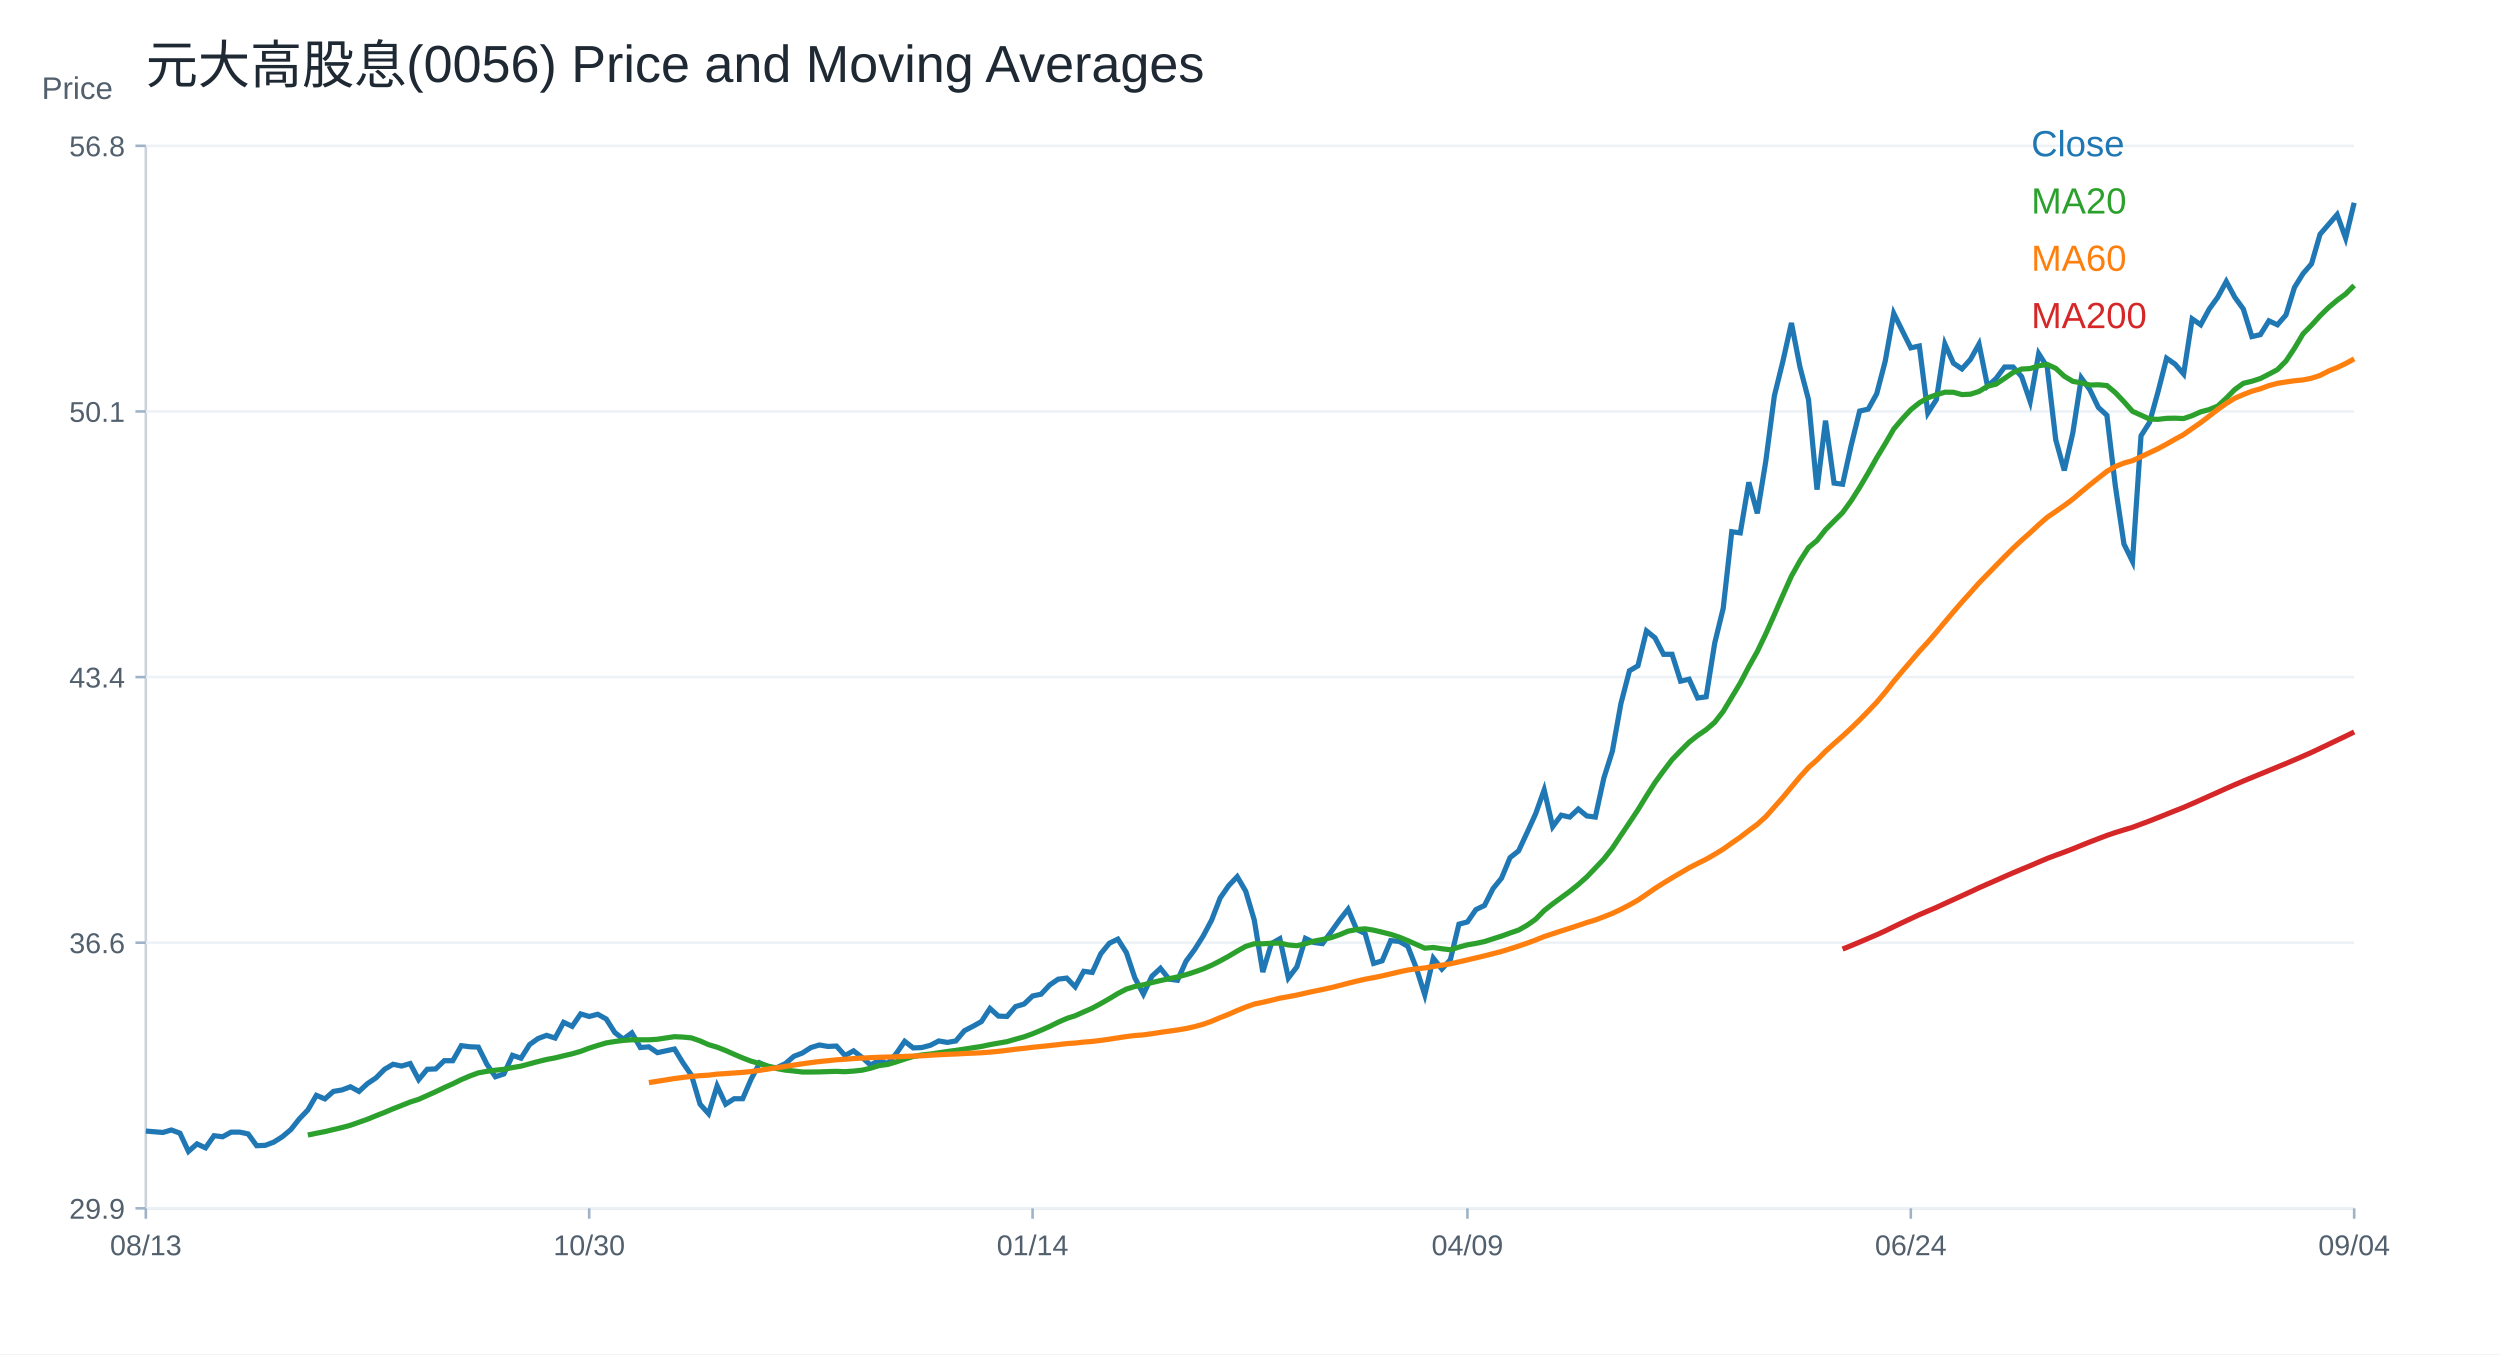
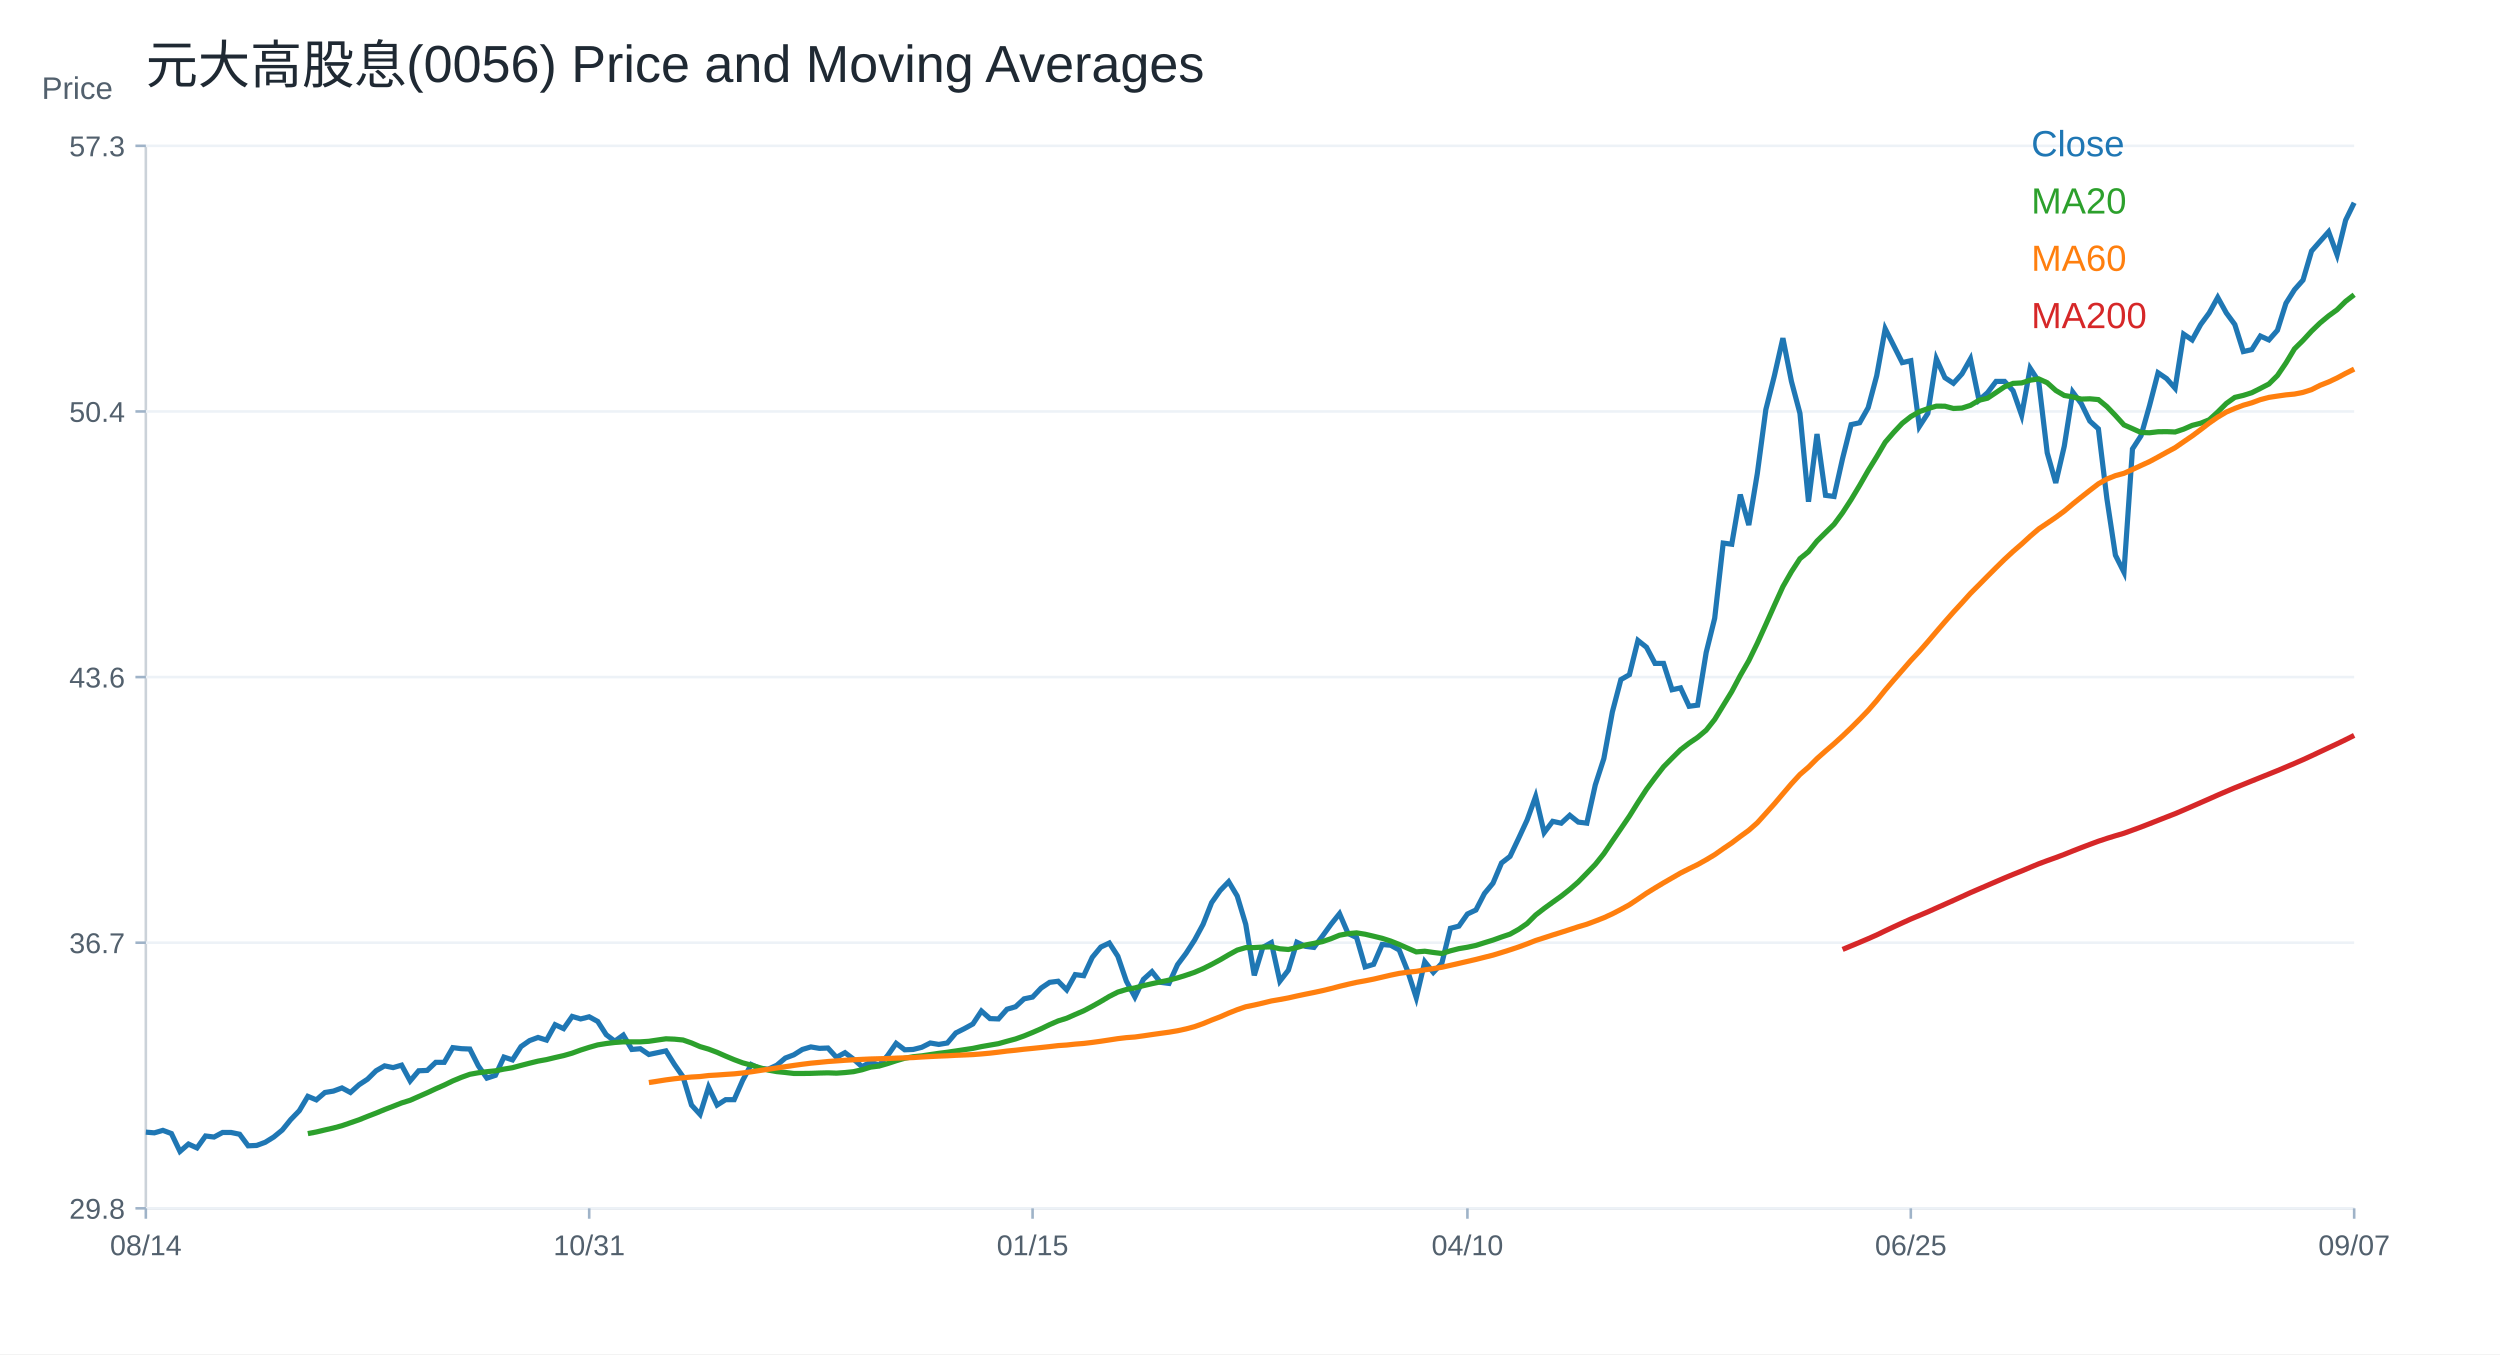
<svg xmlns="http://www.w3.org/2000/svg" width="960" height="520" viewBox="0 0 960 520">
  <rect width="100%" height="100%" fill="white" />
  <text x="56.00" y="32.00" font-size="20" font-family="Arial" fill="#1f2933" text-anchor="start">元大高股息(0056) Price and Moving Averages</text>
  <line x1="56" y1="464" x2="904" y2="464" stroke="#cbd2d9" />
  <line x1="56" y1="56" x2="56" y2="464" stroke="#cbd2d9" />
  <text x="16.00" y="38.00" font-size="12" font-family="Arial" fill="#52606d" text-anchor="start">Price</text>
  <line x1="56" y1="464.00" x2="904" y2="464.00" stroke="#edf2f7" />
  <line x1="52" y1="464.00" x2="56" y2="464.00" stroke="#9fb3c8" />
-   <text x="48.00" y="468.00" font-size="11" font-family="Arial" fill="#52606d" text-anchor="end">29.9</text>
+   <text x="48.00" y="468.00" font-size="11" font-family="Arial" fill="#52606d" text-anchor="end">29.8</text>
  <line x1="56" y1="362.00" x2="904" y2="362.00" stroke="#edf2f7" />
  <line x1="52" y1="362.00" x2="56" y2="362.00" stroke="#9fb3c8" />
-   <text x="48.00" y="366.00" font-size="11" font-family="Arial" fill="#52606d" text-anchor="end">36.6</text>
+   <text x="48.00" y="366.00" font-size="11" font-family="Arial" fill="#52606d" text-anchor="end">36.7</text>
  <line x1="56" y1="260.00" x2="904" y2="260.00" stroke="#edf2f7" />
  <line x1="52" y1="260.00" x2="56" y2="260.00" stroke="#9fb3c8" />
-   <text x="48.00" y="264.00" font-size="11" font-family="Arial" fill="#52606d" text-anchor="end">43.4</text>
+   <text x="48.00" y="264.00" font-size="11" font-family="Arial" fill="#52606d" text-anchor="end">43.6</text>
  <line x1="56" y1="158.00" x2="904" y2="158.00" stroke="#edf2f7" />
  <line x1="52" y1="158.00" x2="56" y2="158.00" stroke="#9fb3c8" />
-   <text x="48.00" y="162.00" font-size="11" font-family="Arial" fill="#52606d" text-anchor="end">50.1</text>
+   <text x="48.00" y="162.00" font-size="11" font-family="Arial" fill="#52606d" text-anchor="end">50.4</text>
  <line x1="56" y1="56.00" x2="904" y2="56.00" stroke="#edf2f7" />
  <line x1="52" y1="56.00" x2="56" y2="56.00" stroke="#9fb3c8" />
-   <text x="48.00" y="60.00" font-size="11" font-family="Arial" fill="#52606d" text-anchor="end">56.8</text>
+   <text x="48.00" y="60.00" font-size="11" font-family="Arial" fill="#52606d" text-anchor="end">57.3</text>
  <line x1="56.00" y1="464" x2="56.00" y2="468" stroke="#9fb3c8" />
-   <text x="56.00" y="482.00" font-size="11" font-family="Arial" fill="#52606d" text-anchor="middle">08/13</text>
+   <text x="56.00" y="482.00" font-size="11" font-family="Arial" fill="#52606d" text-anchor="middle">08/14</text>
  <line x1="226.25" y1="464" x2="226.25" y2="468" stroke="#9fb3c8" />
-   <text x="226.25" y="482.00" font-size="11" font-family="Arial" fill="#52606d" text-anchor="middle">10/30</text>
+   <text x="226.25" y="482.00" font-size="11" font-family="Arial" fill="#52606d" text-anchor="middle">10/31</text>
  <line x1="396.51" y1="464" x2="396.51" y2="468" stroke="#9fb3c8" />
-   <text x="396.51" y="482.00" font-size="11" font-family="Arial" fill="#52606d" text-anchor="middle">01/14</text>
+   <text x="396.51" y="482.00" font-size="11" font-family="Arial" fill="#52606d" text-anchor="middle">01/15</text>
  <line x1="563.49" y1="464" x2="563.49" y2="468" stroke="#9fb3c8" />
-   <text x="563.49" y="482.00" font-size="11" font-family="Arial" fill="#52606d" text-anchor="middle">04/09</text>
+   <text x="563.49" y="482.00" font-size="11" font-family="Arial" fill="#52606d" text-anchor="middle">04/10</text>
  <line x1="733.75" y1="464" x2="733.75" y2="468" stroke="#9fb3c8" />
-   <text x="733.75" y="482.00" font-size="11" font-family="Arial" fill="#52606d" text-anchor="middle">06/24</text>
+   <text x="733.75" y="482.00" font-size="11" font-family="Arial" fill="#52606d" text-anchor="middle">06/25</text>
  <line x1="904.00" y1="464" x2="904.00" y2="468" stroke="#9fb3c8" />
-   <text x="904.00" y="482.00" font-size="11" font-family="Arial" fill="#52606d" text-anchor="middle">09/04</text>
-   <polyline fill="none" stroke="#1f77b4" stroke-width="2" points="56.00,434.33 59.27,434.60 62.55,434.87 65.82,433.91 69.10,435.15 72.37,442.14 75.64,439.26 78.92,440.77 82.19,436.11 85.47,436.52 88.74,434.74 92.02,434.74 95.29,435.42 98.56,439.95 101.84,439.81 105.11,438.58 108.39,436.52 111.66,433.78 114.93,429.66 118.21,426.23 121.48,420.61 124.76,421.98 128.03,419.10 131.31,418.55 134.58,417.32 137.85,419.10 141.13,416.08 144.40,413.89 147.68,410.60 150.95,408.68 154.22,409.36 157.50,408.40 160.77,414.57 164.05,410.60 167.32,410.46 170.59,407.31 173.87,407.31 177.14,401.54 180.42,401.96 183.69,402.09 186.97,408.68 190.24,413.48 193.51,412.38 196.79,405.25 200.06,406.35 203.34,401.13 206.61,398.80 209.88,397.57 213.16,398.61 216.43,392.57 219.71,394.11 222.98,389.34 226.25,390.32 229.53,389.48 232.80,391.31 236.08,396.50 239.35,399.03 242.63,396.64 245.90,402.26 249.17,401.98 252.45,404.22 255.72,403.52 259.00,402.82 262.27,408.15 265.54,412.92 268.82,424.01 272.09,427.66 275.37,417.00 278.64,424.01 281.92,421.91 285.19,421.91 288.46,414.33 291.74,408.15 295.01,409.70 298.29,409.98 301.56,408.43 304.83,405.63 308.11,404.36 311.38,402.26 314.66,401.27 317.93,401.83 321.20,401.69 324.48,405.34 327.75,403.52 331.03,406.05 334.30,408.99 337.58,407.17 340.85,408.43 344.12,404.64 347.40,399.87 350.67,402.40 353.95,402.26 357.22,401.41 360.49,399.73 363.77,400.29 367.04,399.73 370.32,395.80 373.59,394.11 376.86,392.29 380.14,387.24 383.41,390.18 386.69,390.32 389.96,386.53 393.24,385.55 396.51,382.46 399.78,381.76 403.06,378.25 406.33,376.01 409.61,375.58 412.88,378.95 416.15,372.98 419.43,373.41 422.70,366.23 425.98,362.21 429.25,360.63 432.53,365.80 435.80,375.56 439.07,381.74 442.35,374.85 445.62,371.83 448.90,375.99 452.17,376.43 455.44,369.10 458.72,364.65 461.99,359.48 465.27,353.30 468.54,344.83 471.81,340.09 475.09,336.64 478.36,342.24 481.64,353.30 484.91,373.27 488.19,362.35 491.46,360.48 494.73,375.56 498.01,371.26 501.28,360.34 504.56,361.92 507.83,362.35 511.10,357.90 514.38,353.30 517.65,349.14 520.93,356.89 524.20,358.47 527.47,369.96 530.75,368.96 534.02,361.20 537.30,361.49 540.57,363.36 543.85,371.69 547.12,382.03 550.39,367.95 553.67,372.12 556.94,368.53 560.22,354.88 563.49,354.02 566.76,349.28 570.04,347.70 573.31,341.24 576.59,337.21 579.86,329.32 583.14,326.73 586.41,319.69 589.68,312.51 592.96,303.32 596.23,317.44 599.51,313.03 602.78,313.76 606.05,310.67 609.33,313.32 612.60,313.76 615.88,298.76 619.15,288.46 622.42,270.22 625.70,257.58 628.97,255.66 632.25,242.28 635.52,244.93 638.80,251.25 642.07,251.25 645.34,261.55 648.62,260.81 651.89,268.02 655.17,267.58 658.44,246.99 661.71,233.60 664.99,204.18 668.26,204.63 671.54,185.21 674.81,197.12 678.08,176.97 681.36,151.97 684.63,138.73 687.91,124.02 691.18,140.94 694.46,153.44 697.73,188.01 701.00,161.53 704.28,185.51 707.55,185.95 710.83,171.09 714.10,157.85 717.37,157.12 720.65,151.23 723.92,138.73 727.20,120.35 730.47,126.97 733.75,133.58 737.02,132.85 740.29,158.59 743.57,153.44 746.84,132.11 750.12,139.47 753.39,141.67 756.66,138.00 759.94,132.11 763.21,148.29 766.49,145.35 769.76,140.94 773.03,140.94 776.31,144.62 779.58,154.18 782.86,135.79 786.13,140.94 789.41,168.88 792.68,180.65 795.95,166.29 799.23,145.13 802.50,149.66 805.78,156.46 809.05,159.49 812.32,186.85 815.60,208.92 818.87,215.57 822.15,167.35 825.42,162.21 828.69,150.42 831.97,137.57 835.24,139.84 838.52,143.62 841.79,122.45 845.07,124.72 848.34,118.67 851.61,114.14 854.89,108.09 858.16,114.14 861.44,118.67 864.71,129.25 867.98,128.50 871.26,123.21 874.53,124.72 877.81,120.94 881.08,110.36 884.36,105.07 887.63,101.29 890.90,89.95 894.18,86.17 897.45,82.39 900.73,91.46 904.00,77.86" />
+   <text x="904.00" y="482.00" font-size="11" font-family="Arial" fill="#52606d" text-anchor="middle">09/07</text>
+   <polyline fill="none" stroke="#1f77b4" stroke-width="2" points="56.00,434.74 59.27,435.01 62.55,434.06 65.82,435.28 69.10,442.14 72.37,439.32 75.64,440.80 78.92,436.22 82.19,436.62 85.47,434.87 88.74,434.87 92.02,435.55 95.29,439.99 98.56,439.85 101.84,438.64 105.11,436.62 108.39,433.93 111.66,429.89 114.93,426.52 118.21,421.00 121.48,422.35 124.76,419.52 128.03,418.98 131.31,417.77 134.58,419.52 137.85,416.56 141.13,414.41 144.40,411.18 147.68,409.29 150.95,409.96 154.22,409.02 157.50,415.08 160.77,411.18 164.05,411.04 167.32,407.94 170.59,407.94 173.87,402.29 177.14,402.69 180.42,402.83 183.69,409.29 186.97,414.00 190.24,412.93 193.51,405.92 196.79,407.00 200.06,401.89 203.34,399.60 206.61,398.38 209.88,399.40 213.16,393.48 216.43,394.99 219.71,390.31 222.98,391.27 226.25,390.45 229.53,392.24 232.80,397.34 236.08,399.82 239.35,397.48 242.63,402.99 245.90,402.71 249.17,404.92 252.45,404.23 255.72,403.54 259.00,408.77 262.27,413.46 265.54,424.35 268.82,427.93 272.09,417.46 275.37,424.35 278.64,422.28 281.92,422.28 285.19,414.84 288.46,408.77 291.74,410.29 295.01,410.57 298.29,409.05 301.56,406.29 304.83,405.05 308.11,402.99 311.38,402.02 314.66,402.57 317.93,402.44 321.20,406.02 324.48,404.23 327.75,406.71 331.03,409.60 334.30,407.81 337.58,409.05 340.85,405.33 344.12,400.64 347.40,403.12 350.67,402.99 353.95,402.16 357.22,400.51 360.49,401.06 363.77,400.51 367.04,396.65 370.32,394.99 373.59,393.20 376.86,388.24 380.14,391.14 383.41,391.27 386.69,387.55 389.96,386.59 393.24,383.56 396.51,382.87 399.78,379.42 403.06,377.22 406.33,376.80 409.61,380.11 412.88,374.25 416.15,374.67 419.43,367.62 422.70,363.67 425.98,362.12 429.25,367.20 432.53,376.78 435.80,382.85 439.07,376.08 442.35,373.12 445.62,377.21 448.90,377.63 452.17,370.44 455.44,366.07 458.72,360.99 461.99,354.93 465.27,346.61 468.54,341.96 471.81,338.57 475.09,344.07 478.36,354.93 481.64,374.53 484.91,363.81 488.19,361.98 491.46,376.78 494.73,372.55 498.01,361.84 501.28,363.39 504.56,363.81 507.83,359.44 511.10,354.93 514.38,350.84 517.65,358.45 520.93,360.01 524.20,371.29 527.47,370.30 530.75,362.68 534.02,362.97 537.30,364.80 540.57,372.98 543.85,383.13 547.12,369.31 550.39,373.40 553.67,369.88 556.94,356.48 560.22,355.63 563.49,350.98 566.76,349.43 570.04,343.09 573.31,339.14 576.59,331.38 579.86,328.85 583.14,321.94 586.41,314.89 589.68,305.86 592.96,319.72 596.23,315.39 599.51,316.11 602.78,313.08 606.05,315.68 609.33,316.11 612.60,301.39 615.88,291.28 619.15,273.38 622.42,260.96 625.70,259.08 628.97,245.94 632.25,248.54 635.52,254.75 638.80,254.75 642.07,264.86 645.34,264.14 648.62,271.21 651.89,270.78 655.17,250.56 658.44,237.42 661.71,208.55 664.99,208.98 668.26,189.92 671.54,201.62 674.81,181.84 678.08,157.29 681.36,144.29 684.63,129.86 687.91,146.46 691.18,158.73 694.46,192.66 697.73,166.67 701.00,190.21 704.28,190.64 707.55,176.06 710.83,163.06 714.10,162.34 717.37,156.57 720.65,144.29 723.92,126.25 727.20,132.74 730.47,139.24 733.75,138.52 737.02,163.79 740.29,158.73 743.57,137.80 746.84,145.02 750.12,147.18 753.39,143.57 756.66,137.80 759.94,153.68 763.21,150.79 766.49,146.46 769.76,146.46 773.03,150.07 776.31,159.46 779.58,141.41 782.86,146.46 786.13,173.89 789.41,185.44 792.68,171.35 795.95,150.57 799.23,155.02 802.50,161.70 805.78,164.67 809.05,191.53 812.32,213.20 815.60,219.72 818.87,172.39 822.15,167.34 825.42,155.77 828.69,143.15 831.97,145.38 835.24,149.09 838.52,128.31 841.79,130.54 845.07,124.60 848.34,120.15 851.61,114.21 854.89,120.15 858.16,124.60 861.44,134.99 864.71,134.25 867.98,129.05 871.26,130.54 874.53,126.83 877.81,116.44 881.08,111.25 884.36,107.54 887.63,96.41 890.90,92.70 894.18,88.99 897.45,97.89 900.73,84.53 904.00,77.86" />
  <text x="780.00" y="60.00" font-size="14" font-family="Arial" fill="#1f77b4" text-anchor="start">Close</text>
-   <polyline fill="none" stroke="#2ca02c" stroke-width="2" points="118.21,435.85 121.48,435.17 124.76,434.54 128.03,433.75 131.31,432.98 134.58,432.09 137.85,430.94 141.13,429.78 144.40,428.43 147.68,427.16 150.95,425.77 154.22,424.50 157.50,423.18 160.77,422.14 164.05,420.67 167.32,419.20 170.59,417.64 173.87,416.18 177.14,414.57 180.42,413.18 183.69,411.98 186.97,411.38 190.24,410.95 193.51,410.62 196.79,409.95 200.06,409.40 203.34,408.51 206.61,407.64 209.88,406.83 213.16,406.23 216.43,405.42 219.71,404.66 222.98,403.71 226.25,402.49 229.53,401.44 232.80,400.48 236.08,399.94 239.35,399.52 242.63,399.28 245.90,399.29 249.17,399.29 252.45,399.07 255.72,398.57 259.00,398.09 262.27,398.24 265.54,398.56 268.82,399.71 272.09,401.15 275.37,402.12 278.64,403.39 281.92,404.86 285.19,406.25 288.46,407.50 291.74,408.39 295.01,409.40 298.29,410.33 301.56,410.93 304.83,411.26 308.11,411.65 311.38,411.65 314.66,411.61 317.93,411.49 321.20,411.40 324.48,411.53 327.75,411.30 331.03,410.95 334.30,410.20 337.58,409.18 340.85,408.75 344.12,407.78 347.40,406.68 350.67,405.70 353.95,405.10 357.22,404.76 360.49,404.26 363.77,403.78 367.04,403.34 370.32,402.85 373.59,402.34 376.86,401.84 380.14,401.14 383.41,400.56 386.69,399.99 389.96,399.05 393.24,398.15 396.51,396.97 399.78,395.61 403.06,394.16 406.33,392.54 409.61,391.09 412.88,390.04 416.15,388.57 419.43,387.13 422.70,385.37 425.98,383.49 429.25,381.51 432.53,379.81 435.80,378.80 439.07,378.18 442.35,377.31 445.62,376.54 448.90,375.83 452.17,375.14 455.44,374.27 458.72,373.22 461.99,372.07 465.27,370.65 468.54,368.98 471.81,367.18 475.09,365.23 478.36,363.40 481.64,362.41 484.91,362.41 488.19,362.21 491.46,362.13 494.73,362.87 498.01,363.15 501.28,362.39 504.56,361.39 507.83,360.77 511.10,360.07 514.38,358.94 517.65,357.57 520.93,356.96 524.20,356.66 527.47,357.18 530.75,357.96 534.02,358.78 537.30,359.85 540.57,361.19 543.85,362.66 547.12,364.10 550.39,363.83 553.67,364.32 556.94,364.72 560.22,363.69 563.49,362.82 566.76,362.27 570.04,361.56 573.31,360.50 576.59,359.47 579.86,358.27 583.14,357.15 586.41,355.29 589.68,352.99 592.96,349.66 596.23,347.08 599.51,344.68 602.78,342.29 606.05,339.66 609.33,336.74 612.60,333.32 615.88,329.86 619.15,325.68 622.42,320.77 625.70,315.90 628.97,310.98 632.25,305.63 635.52,300.49 638.80,295.99 642.07,291.70 645.34,288.31 648.62,285.01 651.89,282.43 655.17,280.18 658.44,277.37 661.71,273.17 664.99,267.73 668.26,262.27 671.54,256.00 674.81,250.19 678.08,243.35 681.36,236.01 684.63,228.53 687.91,221.22 691.18,215.38 694.46,210.27 697.73,207.56 701.00,203.39 704.28,200.10 707.55,196.84 710.83,192.31 714.10,187.17 717.37,181.62 720.65,175.80 723.92,170.39 727.20,164.73 730.47,160.87 733.75,157.32 737.02,154.70 740.29,152.77 743.57,151.60 746.84,150.60 750.12,150.64 753.39,151.52 756.66,151.37 759.94,150.31 763.21,148.32 766.49,147.51 769.76,145.29 773.03,143.04 776.31,141.71 779.58,141.53 782.86,140.46 786.13,139.95 789.41,141.45 792.68,144.47 795.95,146.44 799.23,147.01 802.50,147.85 805.78,147.75 809.05,148.05 812.32,150.79 815.60,154.26 818.87,157.95 822.15,159.42 825.42,160.93 828.69,161.03 831.97,160.64 835.24,160.59 838.52,160.72 841.79,159.61 845.07,158.14 848.34,157.28 851.61,155.94 854.89,152.90 858.16,149.58 861.44,147.20 864.71,146.40 867.98,145.35 871.26,143.68 874.53,141.94 877.81,138.65 881.08,133.72 884.36,128.20 887.63,124.89 890.90,121.28 894.18,118.07 897.45,115.31 900.73,112.89 904.00,109.60" />
+   <polyline fill="none" stroke="#2ca02c" stroke-width="2" points="118.21,435.30 121.48,434.68 124.76,433.90 128.03,433.15 131.31,432.27 134.58,431.14 137.85,430.01 141.13,428.69 144.40,427.43 147.68,426.07 150.95,424.82 154.22,423.53 157.50,422.51 160.77,421.06 164.05,419.62 167.32,418.09 170.59,416.66 173.87,415.07 177.14,413.71 180.42,412.53 183.69,411.94 186.97,411.53 190.24,411.20 193.51,410.54 196.79,410.00 200.06,409.12 203.34,408.27 206.61,407.47 209.88,406.88 213.16,406.09 216.43,405.35 219.71,404.41 222.98,403.22 226.25,402.18 229.53,401.24 232.80,400.71 236.08,400.31 239.35,400.07 242.63,400.08 245.90,400.07 249.17,399.86 252.45,399.37 255.72,398.90 259.00,399.04 262.27,399.36 265.54,400.49 268.82,401.90 272.09,402.86 275.37,404.10 278.64,405.54 281.92,406.91 285.19,408.13 288.46,409.01 291.74,410.00 295.01,410.92 298.29,411.50 301.56,411.83 304.83,412.21 308.11,412.21 311.38,412.17 314.66,412.05 317.93,411.97 321.20,412.09 324.48,411.86 327.75,411.52 331.03,410.79 334.30,409.78 337.58,409.36 340.85,408.41 344.12,407.33 347.40,406.37 350.67,405.78 353.95,405.45 357.22,404.96 360.49,404.48 363.77,404.06 367.04,403.57 370.32,403.07 373.59,402.58 376.86,401.89 380.14,401.32 383.41,400.76 386.69,399.84 389.96,398.96 393.24,397.80 396.51,396.46 399.78,395.04 403.06,393.45 406.33,392.03 409.61,391.00 412.88,389.55 416.15,388.14 419.43,386.41 422.70,384.57 425.98,382.62 429.25,380.96 432.53,379.96 435.80,379.36 439.07,378.50 442.35,377.74 445.62,377.05 448.90,376.37 452.17,375.51 455.44,374.48 458.72,373.36 461.99,371.96 465.27,370.32 468.54,368.56 471.81,366.64 475.09,364.84 478.36,363.88 481.64,363.87 484.91,363.68 488.19,363.59 491.46,364.33 494.73,364.60 498.01,363.85 501.28,362.88 504.56,362.26 507.83,361.58 511.10,360.46 514.38,359.12 517.65,358.53 520.93,358.22 524.20,358.74 527.47,359.51 530.75,360.31 534.02,361.36 537.30,362.67 540.57,364.12 543.85,365.53 547.12,365.27 550.39,365.74 553.67,366.14 556.94,365.12 560.22,364.28 563.49,363.74 566.76,363.04 570.04,362.00 573.31,360.99 576.59,359.81 579.86,358.71 583.14,356.88 586.41,354.63 589.68,351.36 592.96,348.83 596.23,346.46 599.51,344.12 602.78,341.53 606.05,338.67 609.33,335.32 612.60,331.92 615.88,327.82 619.15,322.99 622.42,318.21 625.70,313.39 628.97,308.14 632.25,303.09 635.52,298.67 638.80,294.45 642.07,291.13 645.34,287.89 648.62,285.36 651.89,283.15 655.17,280.39 658.44,276.27 661.71,270.93 664.99,265.57 668.26,259.41 671.54,253.71 674.81,247.00 678.08,239.79 681.36,232.44 684.63,225.27 687.91,219.54 691.18,214.52 694.46,211.86 697.73,207.77 701.00,204.54 704.28,201.33 707.55,196.89 710.83,191.84 714.10,186.40 717.37,180.69 720.65,175.37 723.92,169.82 727.20,166.02 730.47,162.54 733.75,159.97 737.02,158.08 740.29,156.92 743.57,155.95 746.84,155.98 750.12,156.85 753.39,156.70 756.66,155.66 759.94,153.71 763.21,152.91 766.49,150.73 769.76,148.52 773.03,147.22 776.31,147.04 779.58,145.99 782.86,145.49 786.13,146.97 789.41,149.93 792.68,151.86 795.95,152.42 799.23,153.25 802.50,153.14 805.78,153.44 809.05,156.13 812.32,159.54 815.60,163.16 818.87,164.60 822.15,166.08 825.42,166.18 828.69,165.80 831.97,165.75 835.24,165.88 838.52,164.79 841.79,163.35 845.07,162.51 848.34,161.19 851.61,158.21 854.89,154.94 858.16,152.60 861.44,151.83 864.71,150.79 867.98,149.15 871.26,147.45 874.53,144.21 877.81,139.38 881.08,133.95 884.36,130.71 887.63,127.16 890.90,124.01 894.18,121.30 897.45,118.93 900.73,115.70 904.00,113.18" />
  <text x="780.00" y="82.00" font-size="14" font-family="Arial" fill="#2ca02c" text-anchor="start">MA20</text>
-   <polyline fill="none" stroke="#ff7f0e" stroke-width="2" points="249.17,415.71 252.45,415.20 255.72,414.69 259.00,414.15 262.27,413.72 265.54,413.35 268.82,413.05 272.09,412.86 275.37,412.46 278.64,412.26 281.92,412.02 285.19,411.80 288.46,411.46 291.74,411.01 295.01,410.50 298.29,410.01 301.56,409.50 304.83,408.99 308.11,408.50 311.38,408.04 314.66,407.63 317.93,407.31 321.20,406.97 324.48,406.75 327.75,406.49 331.03,406.31 334.30,406.14 337.58,405.99 340.85,405.90 344.12,405.80 347.40,405.65 350.67,405.54 353.95,405.43 357.22,405.21 360.49,405.03 363.77,404.86 367.04,404.74 370.32,404.55 373.59,404.42 376.86,404.26 380.14,404.01 383.41,403.71 386.69,403.32 389.96,402.89 393.24,402.56 396.51,402.16 399.78,401.84 403.06,401.50 406.33,401.14 409.61,400.75 412.88,400.53 416.15,400.17 419.43,399.91 422.70,399.51 425.98,399.05 429.25,398.54 432.53,398.03 435.80,397.64 439.07,397.39 442.35,396.93 445.62,396.43 448.90,395.96 452.17,395.51 455.44,394.95 458.72,394.22 461.99,393.33 465.27,392.15 468.54,390.77 471.81,389.49 475.09,388.03 478.36,386.71 481.64,385.56 484.91,384.88 488.19,384.12 491.46,383.30 494.73,382.72 498.01,382.10 501.28,381.35 504.56,380.64 507.83,379.97 511.10,379.25 514.38,378.44 517.65,377.57 520.93,376.76 524.20,376.01 527.47,375.41 530.75,374.74 534.02,373.97 537.30,373.19 540.57,372.50 543.85,372.03 547.12,371.69 550.39,371.12 553.67,370.63 556.94,370.11 560.22,369.36 563.49,368.60 566.76,367.82 570.04,367.05 573.31,366.20 576.59,365.36 579.86,364.35 583.14,363.29 586.41,362.17 589.68,360.96 592.96,359.64 596.23,358.57 599.51,357.48 602.78,356.44 606.05,355.36 609.33,354.26 612.60,353.28 615.88,352.03 619.15,350.74 622.42,349.20 625.70,347.49 628.97,345.65 632.25,343.43 635.52,341.15 638.80,339.09 642.07,337.08 645.34,335.17 648.62,333.25 651.89,331.56 655.17,329.94 658.44,328.07 661.71,326.07 664.99,323.73 668.26,321.47 671.54,318.95 674.81,316.53 678.08,313.59 681.36,309.90 684.63,306.18 687.91,302.23 691.18,298.32 694.46,294.69 697.73,291.82 701.00,288.48 704.28,285.53 707.55,282.67 710.83,279.63 714.10,276.44 717.37,273.11 720.65,269.66 723.92,265.81 727.20,261.66 730.47,257.76 733.75,253.96 737.02,250.12 740.29,246.57 743.57,242.76 746.84,238.83 750.12,234.95 753.39,231.17 756.66,227.55 759.94,223.85 763.21,220.51 766.49,217.13 769.76,213.79 773.03,210.52 776.31,207.44 779.58,204.57 782.86,201.50 786.13,198.64 789.41,196.40 792.68,194.12 795.95,191.68 799.23,188.87 802.50,186.18 805.78,183.57 809.05,181.00 812.32,179.13 815.60,177.81 818.87,176.90 822.15,175.39 825.42,173.84 828.69,172.30 831.97,170.52 835.24,168.66 838.52,166.86 841.79,164.55 845.07,162.28 848.34,159.79 851.61,157.23 854.89,154.92 858.16,152.93 861.44,151.50 864.71,150.24 867.98,149.30 871.26,148.07 874.53,147.20 877.81,146.68 881.08,146.21 884.36,145.89 887.63,145.23 890.90,144.17 894.18,142.47 897.45,141.16 900.73,139.59 904.00,137.79" />
+   <polyline fill="none" stroke="#ff7f0e" stroke-width="2" points="249.17,415.70 252.45,415.19 255.72,414.67 259.00,414.24 262.27,413.88 265.54,413.58 268.82,413.39 272.09,413.00 275.37,412.81 278.64,412.57 281.92,412.36 285.19,412.02 288.46,411.58 291.74,411.08 295.01,410.59 298.29,410.10 301.56,409.60 304.83,409.12 308.11,408.67 311.38,408.26 314.66,407.95 317.93,407.62 321.20,407.39 324.48,407.15 327.75,406.96 331.03,406.80 334.30,406.65 337.58,406.56 340.85,406.47 344.12,406.32 347.40,406.21 350.67,406.11 353.95,405.89 357.22,405.71 360.49,405.55 363.77,405.42 367.04,405.24 370.32,405.11 373.59,404.96 376.86,404.71 380.14,404.41 383.41,404.03 386.69,403.61 389.96,403.29 393.24,402.90 396.51,402.58 399.78,402.24 403.06,401.89 406.33,401.51 409.61,401.29 412.88,400.94 416.15,400.68 419.43,400.29 422.70,399.84 425.98,399.34 429.25,398.84 432.53,398.45 435.80,398.21 439.07,397.76 442.35,397.27 445.62,396.81 448.90,396.36 452.17,395.81 455.44,395.10 458.72,394.23 461.99,393.07 465.27,391.71 468.54,390.46 471.81,389.03 475.09,387.72 478.36,386.60 481.64,385.93 484.91,385.18 488.19,384.37 491.46,383.81 494.73,383.20 498.01,382.46 501.28,381.77 504.56,381.11 507.83,380.40 511.10,379.61 514.38,378.75 517.65,377.96 520.93,377.22 524.20,376.63 527.47,375.98 530.75,375.22 534.02,374.46 537.30,373.78 540.57,373.32 543.85,372.99 547.12,372.42 550.39,371.94 553.67,371.43 556.94,370.69 560.22,369.94 563.49,369.18 566.76,368.42 570.04,367.59 573.31,366.77 576.59,365.77 579.86,364.73 583.14,363.64 586.41,362.44 589.68,361.15 592.96,360.10 596.23,359.03 599.51,358.01 602.78,356.95 606.05,355.88 609.33,354.91 612.60,353.69 615.88,352.41 619.15,350.91 622.42,349.22 625.70,347.42 628.97,345.24 632.25,343.00 635.52,340.98 638.80,339.01 642.07,337.13 645.34,335.24 648.62,333.59 651.89,332.00 655.17,330.16 658.44,328.20 661.71,325.90 664.99,323.68 668.26,321.21 671.54,318.83 674.81,315.95 678.08,312.33 681.36,308.67 684.63,304.80 687.91,300.96 691.18,297.40 694.46,294.58 697.73,291.30 701.00,288.40 704.28,285.59 707.55,282.61 710.83,279.48 714.10,276.21 717.37,272.82 720.65,269.04 723.92,264.97 727.20,261.14 730.47,257.41 733.75,253.64 737.02,250.15 740.29,246.41 743.57,242.55 746.84,238.75 750.12,235.04 753.39,231.49 756.66,227.86 759.94,224.57 763.21,221.26 766.49,217.98 769.76,214.77 773.03,211.75 776.31,208.92 779.58,205.92 782.86,203.11 786.13,200.91 789.41,198.67 792.68,196.27 795.95,193.51 799.23,190.88 802.50,188.31 805.78,185.79 809.05,183.96 812.32,182.65 815.60,181.76 818.87,180.28 822.15,178.75 825.42,177.25 828.69,175.49 831.97,173.67 835.24,171.91 838.52,169.64 841.79,167.41 845.07,164.97 848.34,162.45 851.61,160.18 854.89,158.23 858.16,156.83 861.44,155.60 864.71,154.67 867.98,153.46 871.26,152.60 874.53,152.10 877.81,151.63 881.08,151.32 884.36,150.67 887.63,149.63 890.90,147.97 894.18,146.67 897.45,145.13 900.73,143.37 904.00,141.73" />
  <text x="780.00" y="104.00" font-size="14" font-family="Arial" fill="#ff7f0e" text-anchor="start">MA60</text>
-   <polyline fill="none" stroke="#d62728" stroke-width="2" points="707.55,364.45 710.83,363.13 714.10,361.75 717.37,360.36 720.65,358.95 723.92,357.46 727.20,355.86 730.47,354.29 733.75,352.76 737.02,351.24 740.29,349.85 743.57,348.45 746.84,346.93 750.12,345.45 753.39,343.96 756.66,342.45 759.94,340.92 763.21,339.48 766.49,338.04 769.76,336.59 773.03,335.17 776.31,333.79 779.58,332.45 782.86,331.03 786.13,329.64 789.41,328.40 792.68,327.21 795.95,325.96 799.23,324.62 802.50,323.31 805.78,322.05 809.05,320.80 812.32,319.69 815.60,318.67 818.87,317.69 822.15,316.47 825.42,315.25 828.69,313.96 831.97,312.64 835.24,311.33 838.52,310.04 841.79,308.61 845.07,307.17 848.34,305.70 851.61,304.24 854.89,302.75 858.16,301.32 861.44,299.92 864.71,298.57 867.98,297.22 871.26,295.88 874.53,294.53 877.81,293.19 881.08,291.79 884.36,290.37 887.63,288.92 890.90,287.38 894.18,285.82 897.45,284.25 900.73,282.69 904.00,281.07" />
+   <polyline fill="none" stroke="#d62728" stroke-width="2" points="707.55,364.58 710.83,363.22 714.10,361.86 717.37,360.47 720.65,359.02 723.92,357.44 727.20,355.90 730.47,354.40 733.75,352.91 737.02,351.54 740.29,350.16 743.57,348.68 746.84,347.23 750.12,345.76 753.39,344.28 756.66,342.78 759.94,341.36 763.21,339.95 766.49,338.53 769.76,337.13 773.03,335.77 776.31,334.46 779.58,333.07 782.86,331.71 786.13,330.49 789.41,329.32 792.68,328.09 795.95,326.77 799.23,325.49 802.50,324.25 805.78,323.03 809.05,321.94 812.32,320.93 815.60,319.97 818.87,318.78 822.15,317.58 825.42,316.31 828.69,315.02 831.97,313.73 835.24,312.46 838.52,311.06 841.79,309.64 845.07,308.20 848.34,306.77 851.61,305.31 854.89,303.90 858.16,302.52 861.44,301.21 864.71,299.88 867.98,298.56 871.26,297.24 874.53,295.92 877.81,294.54 881.08,293.15 884.36,291.72 887.63,290.22 890.90,288.68 894.18,287.14 897.45,285.62 900.73,284.03 904.00,282.39" />
  <text x="780.00" y="126.00" font-size="14" font-family="Arial" fill="#d62728" text-anchor="start">MA200</text>
</svg>
